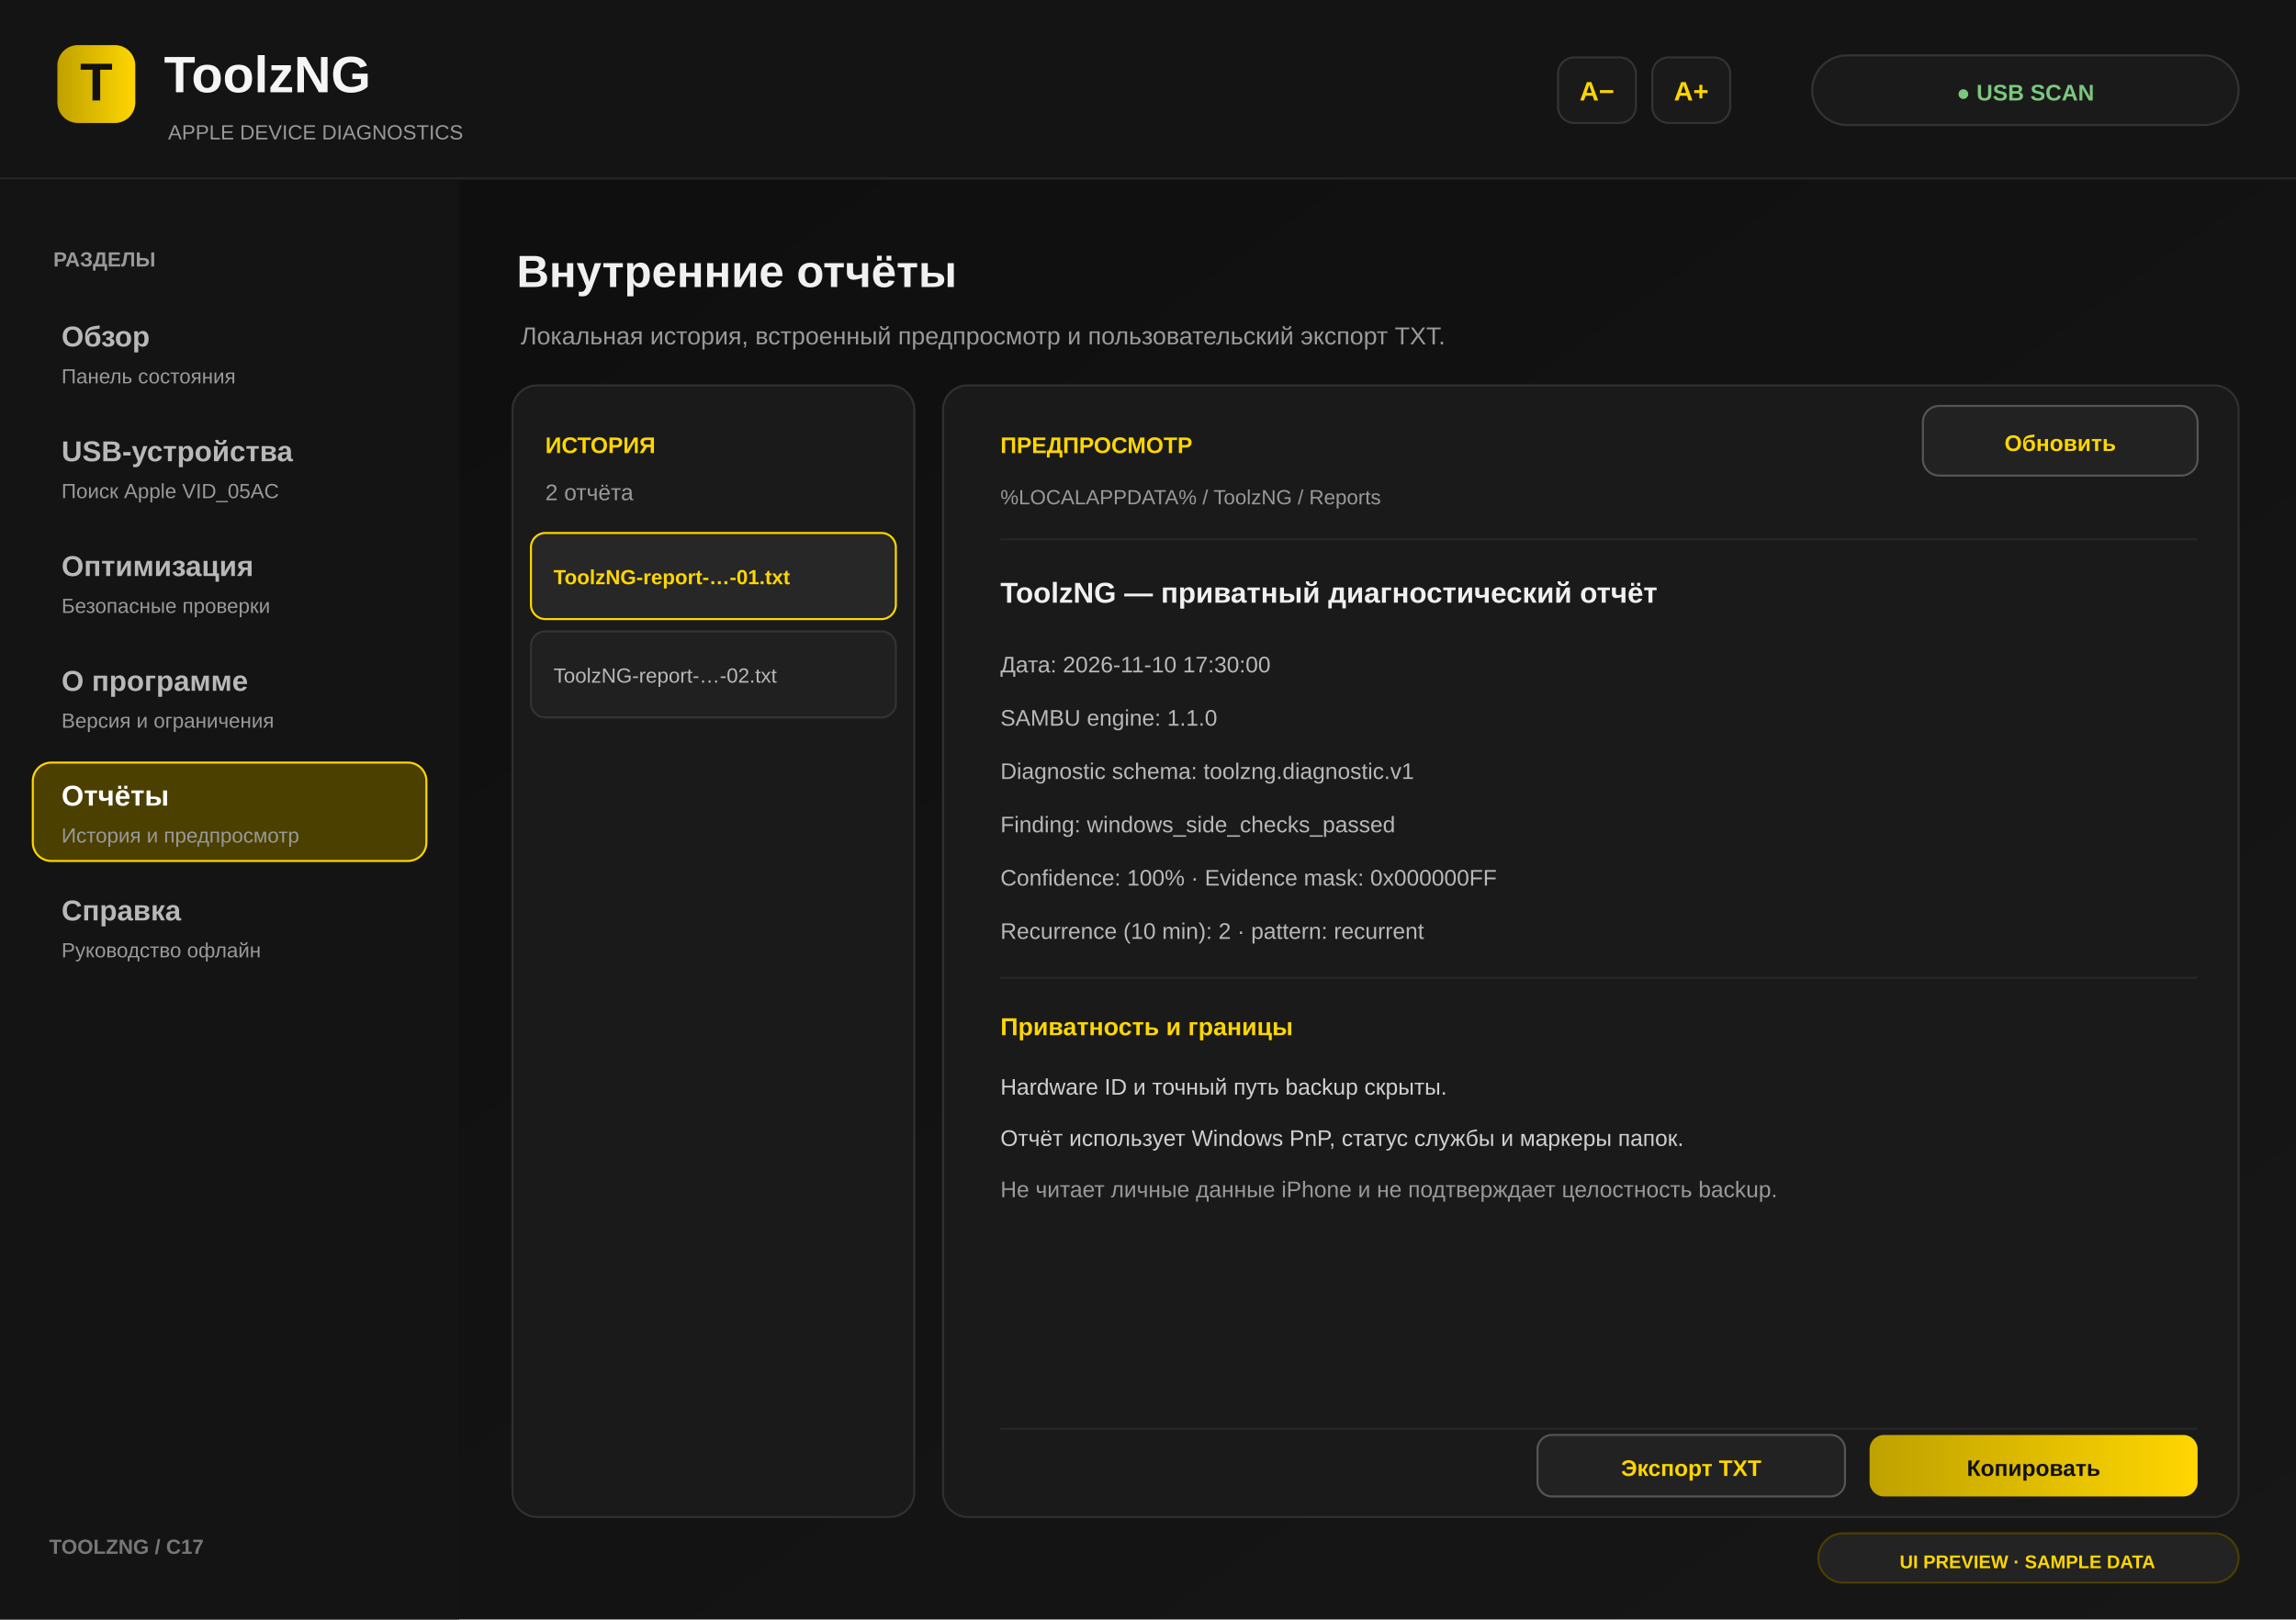
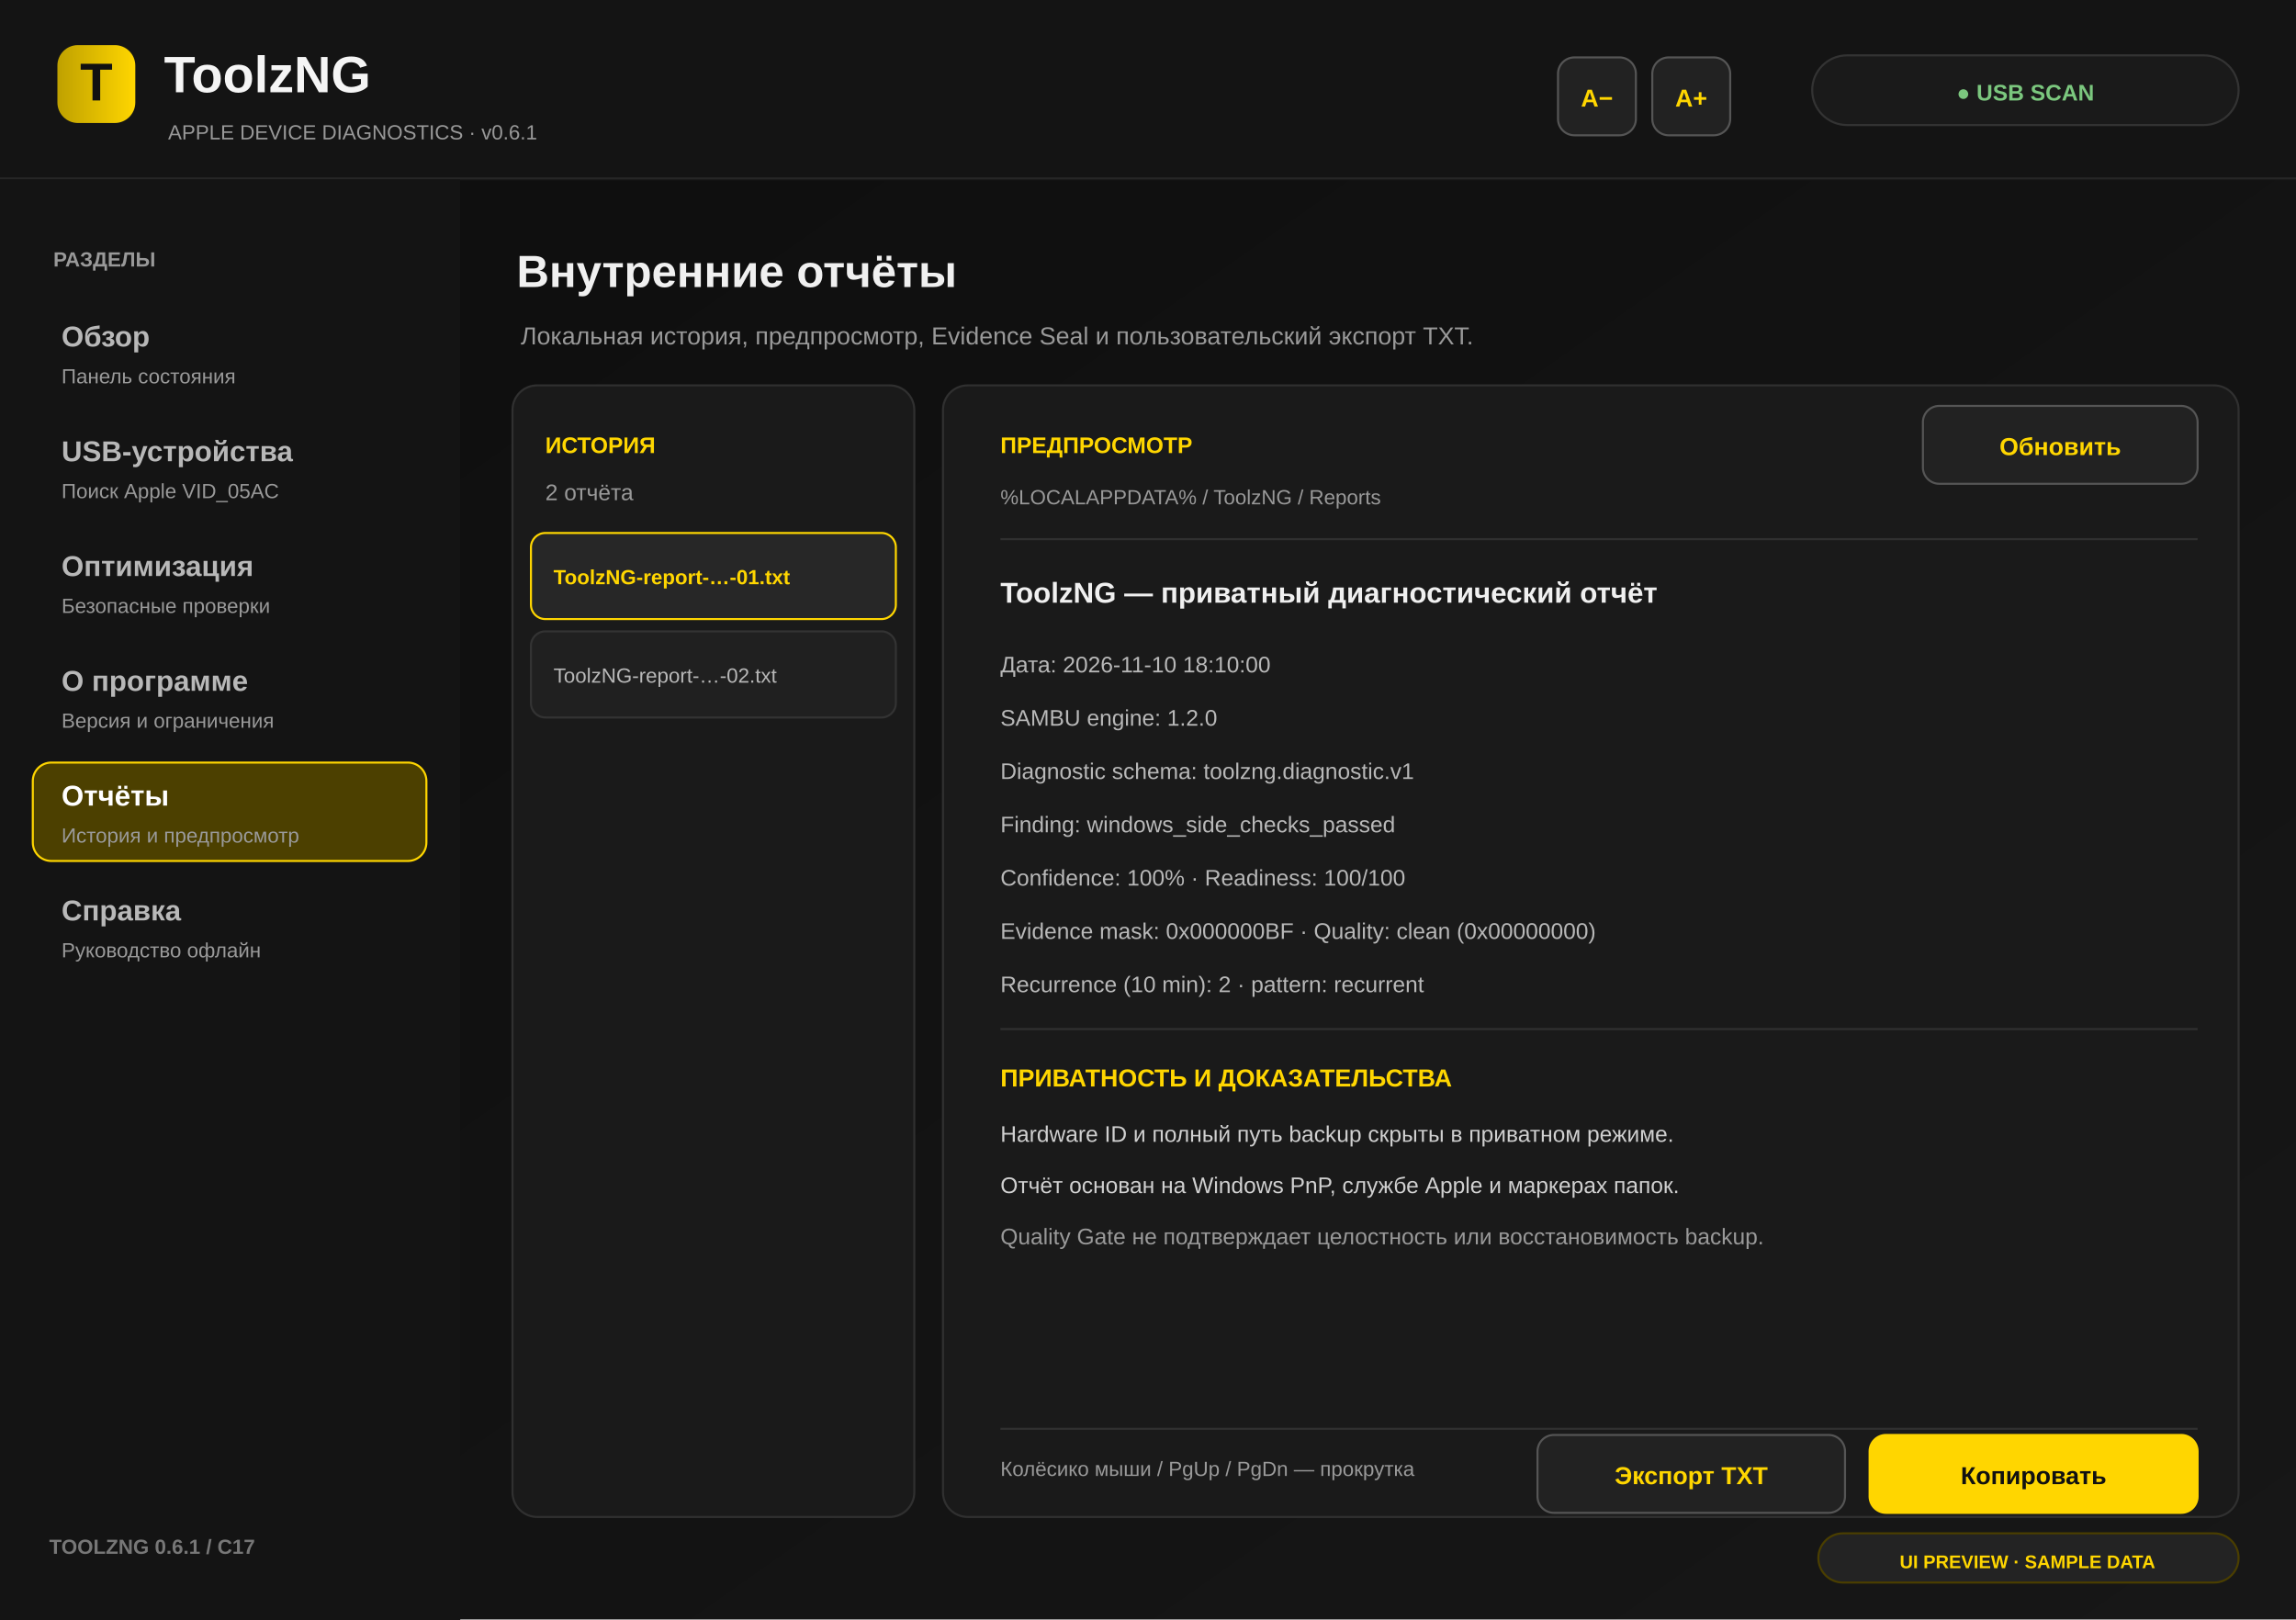
<svg xmlns="http://www.w3.org/2000/svg" width="1120" height="790" viewBox="0 0 1120 790" role="img" aria-labelledby="title desc">
  <defs>
    <linearGradient id="bg" x1="0" y1="0" x2="1" y2="1">
      <stop offset="0" stop-color="#0D0D0D" />
      <stop offset="1" stop-color="#171717" />
    </linearGradient>
    <linearGradient id="gold" x1="0" y1="0" x2="1" y2="0">
      <stop offset="0" stop-color="#BFA100" />
      <stop offset="1" stop-color="#FFD600" />
    </linearGradient>
  </defs>
-   <rect x="0" y="0" width="1120" height="790" rx="0" fill="url(#bg)" stroke="none" />
-   <rect x="0" y="0" width="1120" height="88" rx="0" fill="#141414" stroke="none" />
+   <rect width="1120" height="790" fill="url(#bg)" />
+   <rect x="0" y="0" width="1120" height="88" fill="#141414" />
  <rect x="28" y="22" width="38" height="38" rx="10" fill="url(#gold)" stroke="none" />
  <text x="47" y="49" font-family="Segoe UI,Arial,sans-serif" font-size="26" font-weight="800" fill="#111111" text-anchor="middle">T</text>
  <text x="80" y="45" font-family="Segoe UI,Arial,sans-serif" font-size="25" font-weight="700" fill="#F5F5F5" text-anchor="start">ToolzNG</text>
-   <text x="82" y="68" font-family="Segoe UI,Arial,sans-serif" font-size="10" font-weight="500" fill="#999999" text-anchor="start">APPLE DEVICE DIAGNOSTICS</text>
-   <rect x="760" y="28" width="38" height="32" rx="8" fill="#1A1A1A" stroke="#333333" />
-   <text x="779" y="49" font-family="Segoe UI,Arial,sans-serif" font-size="13" font-weight="700" fill="#FFD600" text-anchor="middle">A−</text>
-   <rect x="806" y="28" width="38" height="32" rx="8" fill="#1A1A1A" stroke="#333333" />
-   <text x="825" y="49" font-family="Segoe UI,Arial,sans-serif" font-size="13" font-weight="700" fill="#FFD600" text-anchor="middle">A+</text>
+   <text x="82" y="68" font-family="Segoe UI,Arial,sans-serif" font-size="10" font-weight="500" fill="#999999" text-anchor="start">APPLE DEVICE DIAGNOSTICS  ·  v0.6.1</text>
+   <rect x="760" y="28" width="38" height="38" rx="8" fill="#222222" stroke="#555555" />
+   <text x="779" y="52" font-family="Segoe UI,Arial,sans-serif" font-size="12" font-weight="700" fill="#FFD600" text-anchor="middle">A−</text>
+   <rect x="806" y="28" width="38" height="38" rx="8" fill="#222222" stroke="#555555" />
+   <text x="825" y="52" font-family="Segoe UI,Arial,sans-serif" font-size="12" font-weight="700" fill="#FFD600" text-anchor="middle">A+</text>
  <rect x="884" y="27" width="208" height="34" rx="17" fill="#1A1A1A" stroke="#333333" />
  <text x="988" y="49" font-family="Segoe UI,Arial,sans-serif" font-size="11" font-weight="700" fill="#7BC77E" text-anchor="middle">●  USB SCAN</text>
-   <line x1="0" y1="87" x2="1120" y2="87" stroke="#262626" />
-   <rect x="0" y="88" width="224" height="702" rx="0" fill="#141414" stroke="none" />
+   <line x1="0" y1="87" x2="1120" y2="87" stroke="#262626" stroke-width="1" />
+   <rect x="0" y="88" width="224" height="702" rx="0" fill="#141414" stroke="#141414" />
  <text x="26" y="130" font-family="Segoe UI,Arial,sans-serif" font-size="10" font-weight="700" fill="#999999" text-anchor="start">РАЗДЕЛЫ</text>
  <rect x="16" y="148" width="192" height="48" rx="9" fill="#141414" stroke="#141414" />
  <text x="30" y="169" font-family="Segoe UI,Arial,sans-serif" font-size="14" font-weight="600" fill="#B8B8B8" text-anchor="start">Обзор</text>
  <text x="30" y="187" font-family="Segoe UI,Arial,sans-serif" font-size="10" font-weight="400" fill="#999999" text-anchor="start">Панель состояния</text>
  <rect x="16" y="204" width="192" height="48" rx="9" fill="#141414" stroke="#141414" />
  <text x="30" y="225" font-family="Segoe UI,Arial,sans-serif" font-size="14" font-weight="600" fill="#B8B8B8" text-anchor="start">USB-устройства</text>
  <text x="30" y="243" font-family="Segoe UI,Arial,sans-serif" font-size="10" font-weight="400" fill="#999999" text-anchor="start">Поиск Apple VID_05AC</text>
  <rect x="16" y="260" width="192" height="48" rx="9" fill="#141414" stroke="#141414" />
  <text x="30" y="281" font-family="Segoe UI,Arial,sans-serif" font-size="14" font-weight="600" fill="#B8B8B8" text-anchor="start">Оптимизация</text>
  <text x="30" y="299" font-family="Segoe UI,Arial,sans-serif" font-size="10" font-weight="400" fill="#999999" text-anchor="start">Безопасные проверки</text>
  <rect x="16" y="316" width="192" height="48" rx="9" fill="#141414" stroke="#141414" />
  <text x="30" y="337" font-family="Segoe UI,Arial,sans-serif" font-size="14" font-weight="600" fill="#B8B8B8" text-anchor="start">О программе</text>
  <text x="30" y="355" font-family="Segoe UI,Arial,sans-serif" font-size="10" font-weight="400" fill="#999999" text-anchor="start">Версия и ограничения</text>
  <rect x="16" y="372" width="192" height="48" rx="9" fill="#4C4000" stroke="#FFD600" />
  <text x="30" y="393" font-family="Segoe UI,Arial,sans-serif" font-size="14" font-weight="600" fill="#FFFFFF" text-anchor="start">Отчёты</text>
  <text x="30" y="411" font-family="Segoe UI,Arial,sans-serif" font-size="10" font-weight="400" fill="#999999" text-anchor="start">История и предпросмотр</text>
  <rect x="16" y="428" width="192" height="48" rx="9" fill="#141414" stroke="#141414" />
  <text x="30" y="449" font-family="Segoe UI,Arial,sans-serif" font-size="14" font-weight="600" fill="#B8B8B8" text-anchor="start">Справка</text>
  <text x="30" y="467" font-family="Segoe UI,Arial,sans-serif" font-size="10" font-weight="400" fill="#999999" text-anchor="start">Руководство офлайн</text>
-   <text x="24" y="758" font-family="Segoe UI,Arial,sans-serif" font-size="10" font-weight="600" fill="#777777" text-anchor="start">TOOLZNG  /  C17</text>
+   <text x="24" y="758" font-family="Segoe UI,Arial,sans-serif" font-size="10" font-weight="600" fill="#777777" text-anchor="start">TOOLZNG  0.6.1  /  C17</text>
  <text x="252" y="140" font-family="Segoe UI,Arial,sans-serif" font-size="22" font-weight="700" fill="#F0F0F0" text-anchor="start">Внутренние отчёты</text>
-   <text x="254" y="168" font-family="Segoe UI,Arial,sans-serif" font-size="12" font-weight="400" fill="#999999" text-anchor="start">Локальная история, встроенный предпросмотр и пользовательский экспорт TXT.</text>
+   <text x="254" y="168" font-family="Segoe UI,Arial,sans-serif" font-size="12" font-weight="400" fill="#999999" text-anchor="start">Локальная история, предпросмотр, Evidence Seal и пользовательский экспорт TXT.</text>
  <rect x="250" y="188" width="196" height="552" rx="12" fill="#1A1A1A" stroke="#303030" />
  <rect x="460" y="188" width="632" height="552" rx="12" fill="#1A1A1A" stroke="#303030" />
  <text x="266" y="221" font-family="Segoe UI,Arial,sans-serif" font-size="11" font-weight="700" fill="#FFD600" text-anchor="start">ИСТОРИЯ</text>
  <text x="266" y="244" font-family="Segoe UI,Arial,sans-serif" font-size="11" font-weight="400" fill="#999999" text-anchor="start">2 отчёта</text>
  <rect x="259" y="260" width="178" height="42" rx="7" fill="#272727" stroke="#FFD600" />
  <text x="270" y="285" font-family="Segoe UI,Arial,sans-serif" font-size="10" font-weight="600" fill="#FFD600" text-anchor="start">ToolzNG-report-…-01.txt</text>
  <rect x="259" y="308" width="178" height="42" rx="7" fill="#202020" stroke="#333333" />
  <text x="270" y="333" font-family="Segoe UI,Arial,sans-serif" font-size="10" font-weight="500" fill="#B8B8B8" text-anchor="start">ToolzNG-report-…-02.txt</text>
  <text x="488" y="221" font-family="Segoe UI,Arial,sans-serif" font-size="11" font-weight="700" fill="#FFD600" text-anchor="start">ПРЕДПРОСМОТР</text>
-   <rect x="938" y="198" width="134" height="34" rx="8" fill="#222222" stroke="#555555" />
-   <text x="1005" y="220" font-family="Segoe UI,Arial,sans-serif" font-size="11" font-weight="600" fill="#FFD600" text-anchor="middle">Обновить</text>
+   <rect x="938" y="198" width="134" height="38" rx="8" fill="#222222" stroke="#555555" />
+   <text x="1005" y="222" font-family="Segoe UI,Arial,sans-serif" font-size="12" font-weight="700" fill="#FFD600" text-anchor="middle">Обновить</text>
  <text x="488" y="246" font-family="Segoe UI,Arial,sans-serif" font-size="10" font-weight="400" fill="#999999" text-anchor="start">%LOCALAPPDATA% / ToolzNG / Reports</text>
-   <line x1="488" y1="263" x2="1072" y2="263" stroke="#262626" />
+   <line x1="488" y1="263" x2="1072" y2="263" stroke="#303030" stroke-width="1" />
  <text x="488" y="294" font-family="Segoe UI,Arial,sans-serif" font-size="14" font-weight="650" fill="#F0F0F0" text-anchor="start">ToolzNG — приватный диагностический отчёт</text>
-   <text x="488" y="328" font-family="Segoe UI,Arial,sans-serif" font-size="11" font-weight="400" fill="#B8B8B8" text-anchor="start">Дата: 2026-11-10 17:30:00</text>
-   <text x="488" y="354" font-family="Segoe UI,Arial,sans-serif" font-size="11" font-weight="400" fill="#B8B8B8" text-anchor="start">SAMBU engine: 1.1.0</text>
+   <text x="488" y="328" font-family="Segoe UI,Arial,sans-serif" font-size="11" font-weight="400" fill="#B8B8B8" text-anchor="start">Дата: 2026-11-10 18:10:00</text>
+   <text x="488" y="354" font-family="Segoe UI,Arial,sans-serif" font-size="11" font-weight="400" fill="#B8B8B8" text-anchor="start">SAMBU engine: 1.2.0</text>
  <text x="488" y="380" font-family="Segoe UI,Arial,sans-serif" font-size="11" font-weight="400" fill="#B8B8B8" text-anchor="start">Diagnostic schema: toolzng.diagnostic.v1</text>
  <text x="488" y="406" font-family="Segoe UI,Arial,sans-serif" font-size="11" font-weight="400" fill="#B8B8B8" text-anchor="start">Finding: windows_side_checks_passed</text>
-   <text x="488" y="432" font-family="Segoe UI,Arial,sans-serif" font-size="11" font-weight="400" fill="#B8B8B8" text-anchor="start">Confidence: 100% · Evidence mask: 0x000000FF</text>
-   <text x="488" y="458" font-family="Segoe UI,Arial,sans-serif" font-size="11" font-weight="400" fill="#B8B8B8" text-anchor="start">Recurrence (10 min): 2 · pattern: recurrent</text>
-   <line x1="488" y1="477" x2="1072" y2="477" stroke="#262626" />
-   <text x="488" y="505" font-family="Segoe UI,Arial,sans-serif" font-size="12" font-weight="600" fill="#FFD600" text-anchor="start">Приватность и границы</text>
-   <text x="488" y="534" font-family="Segoe UI,Arial,sans-serif" font-size="11" font-weight="400" fill="#D0D0D0" text-anchor="start">Hardware ID и точный путь backup скрыты.</text>
-   <text x="488" y="559" font-family="Segoe UI,Arial,sans-serif" font-size="11" font-weight="400" fill="#D0D0D0" text-anchor="start">Отчёт использует Windows PnP, статус службы и маркеры папок.</text>
-   <text x="488" y="584" font-family="Segoe UI,Arial,sans-serif" font-size="11" font-weight="400" fill="#999999" text-anchor="start">Не читает личные данные iPhone и не подтверждает целостность backup.</text>
-   <line x1="488" y1="697" x2="1072" y2="697" stroke="#262626" />
-   <rect x="750" y="700" width="150" height="30" rx="7" fill="#222222" stroke="#555555" />
-   <text x="825" y="720" font-family="Segoe UI,Arial,sans-serif" font-size="11" font-weight="600" fill="#FFD600" text-anchor="middle">Экспорт TXT</text>
-   <rect x="912" y="700" width="160" height="30" rx="7" fill="url(#gold)" stroke="none" />
-   <text x="992" y="720" font-family="Segoe UI,Arial,sans-serif" font-size="11" font-weight="700" fill="#111111" text-anchor="middle">Копировать</text>
+   <text x="488" y="432" font-family="Segoe UI,Arial,sans-serif" font-size="11" font-weight="400" fill="#B8B8B8" text-anchor="start">Confidence: 100%  ·  Readiness: 100/100</text>
+   <text x="488" y="458" font-family="Segoe UI,Arial,sans-serif" font-size="11" font-weight="400" fill="#B8B8B8" text-anchor="start">Evidence mask: 0x000000BF  ·  Quality: clean (0x00000000)</text>
+   <text x="488" y="484" font-family="Segoe UI,Arial,sans-serif" font-size="11" font-weight="400" fill="#B8B8B8" text-anchor="start">Recurrence (10 min): 2  ·  pattern: recurrent</text>
+   <line x1="488" y1="502" x2="1072" y2="502" stroke="#303030" stroke-width="1" />
+   <text x="488" y="530" font-family="Segoe UI,Arial,sans-serif" font-size="12" font-weight="600" fill="#FFD600" text-anchor="start">ПРИВАТНОСТЬ И ДОКАЗАТЕЛЬСТВА</text>
+   <text x="488" y="557" font-family="Segoe UI,Arial,sans-serif" font-size="11" font-weight="400" fill="#D0D0D0" text-anchor="start">Hardware ID и полный путь backup скрыты в приватном режиме.</text>
+   <text x="488" y="582" font-family="Segoe UI,Arial,sans-serif" font-size="11" font-weight="400" fill="#D0D0D0" text-anchor="start">Отчёт основан на Windows PnP, службе Apple и маркерах папок.</text>
+   <text x="488" y="607" font-family="Segoe UI,Arial,sans-serif" font-size="11" font-weight="400" fill="#999999" text-anchor="start">Quality Gate не подтверждает целостность или восстановимость backup.</text>
+   <line x1="488" y1="697" x2="1072" y2="697" stroke="#303030" stroke-width="1" />
+   <rect x="750" y="700" width="150" height="38" rx="8" fill="#222222" stroke="#555555" />
+   <text x="825" y="724" font-family="Segoe UI,Arial,sans-serif" font-size="12" font-weight="700" fill="#FFD600" text-anchor="middle">Экспорт TXT</text>
+   <rect x="912" y="700" width="160" height="38" rx="8" fill="#FFD600" stroke="#FFD600" />
+   <text x="992" y="724" font-family="Segoe UI,Arial,sans-serif" font-size="12" font-weight="700" fill="#111111" text-anchor="middle">Копировать</text>
+   <text x="488" y="720" font-family="Segoe UI,Arial,sans-serif" font-size="10" font-weight="400" fill="#999999" text-anchor="start">Колёсико мыши / PgUp / PgDn — прокрутка</text>
  <rect x="887" y="748" width="205" height="24" rx="12" fill="#232323" stroke="#4A3E00" />
  <text x="989" y="765" font-family="Segoe UI,Arial,sans-serif" font-size="9" font-weight="700" fill="#FFD600" text-anchor="middle">UI PREVIEW  ·  SAMPLE DATA</text>
</svg>
